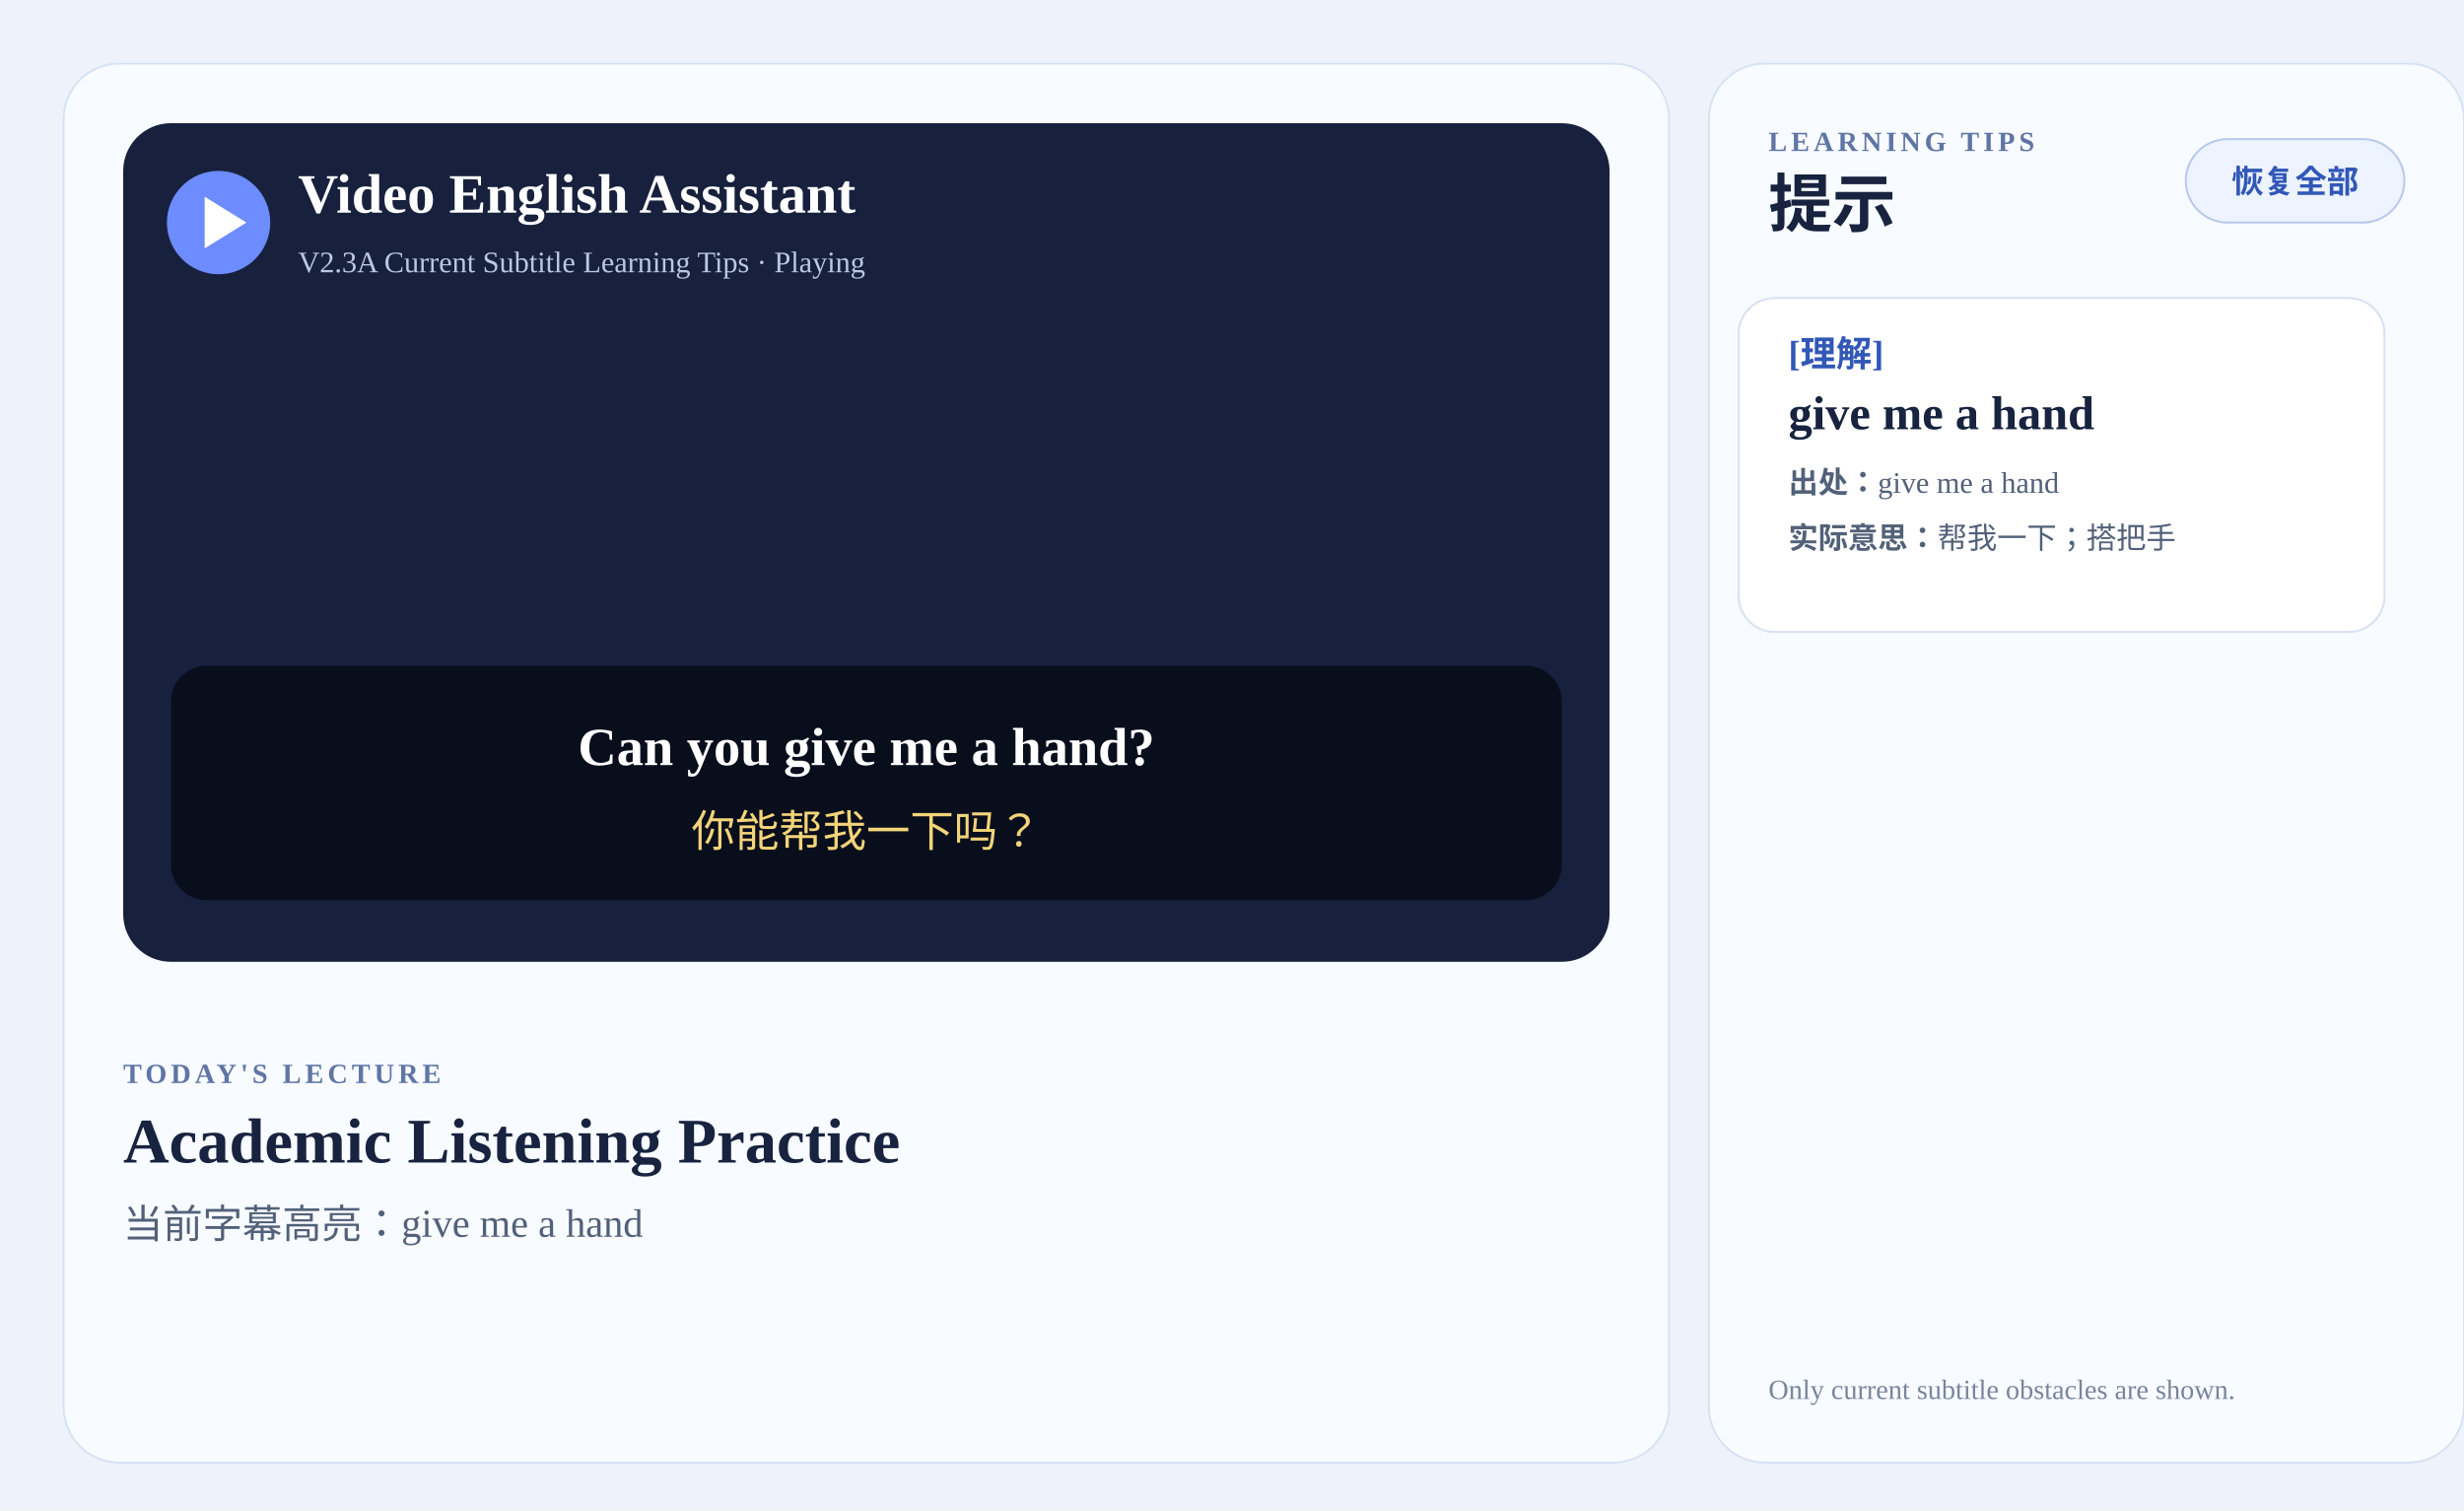
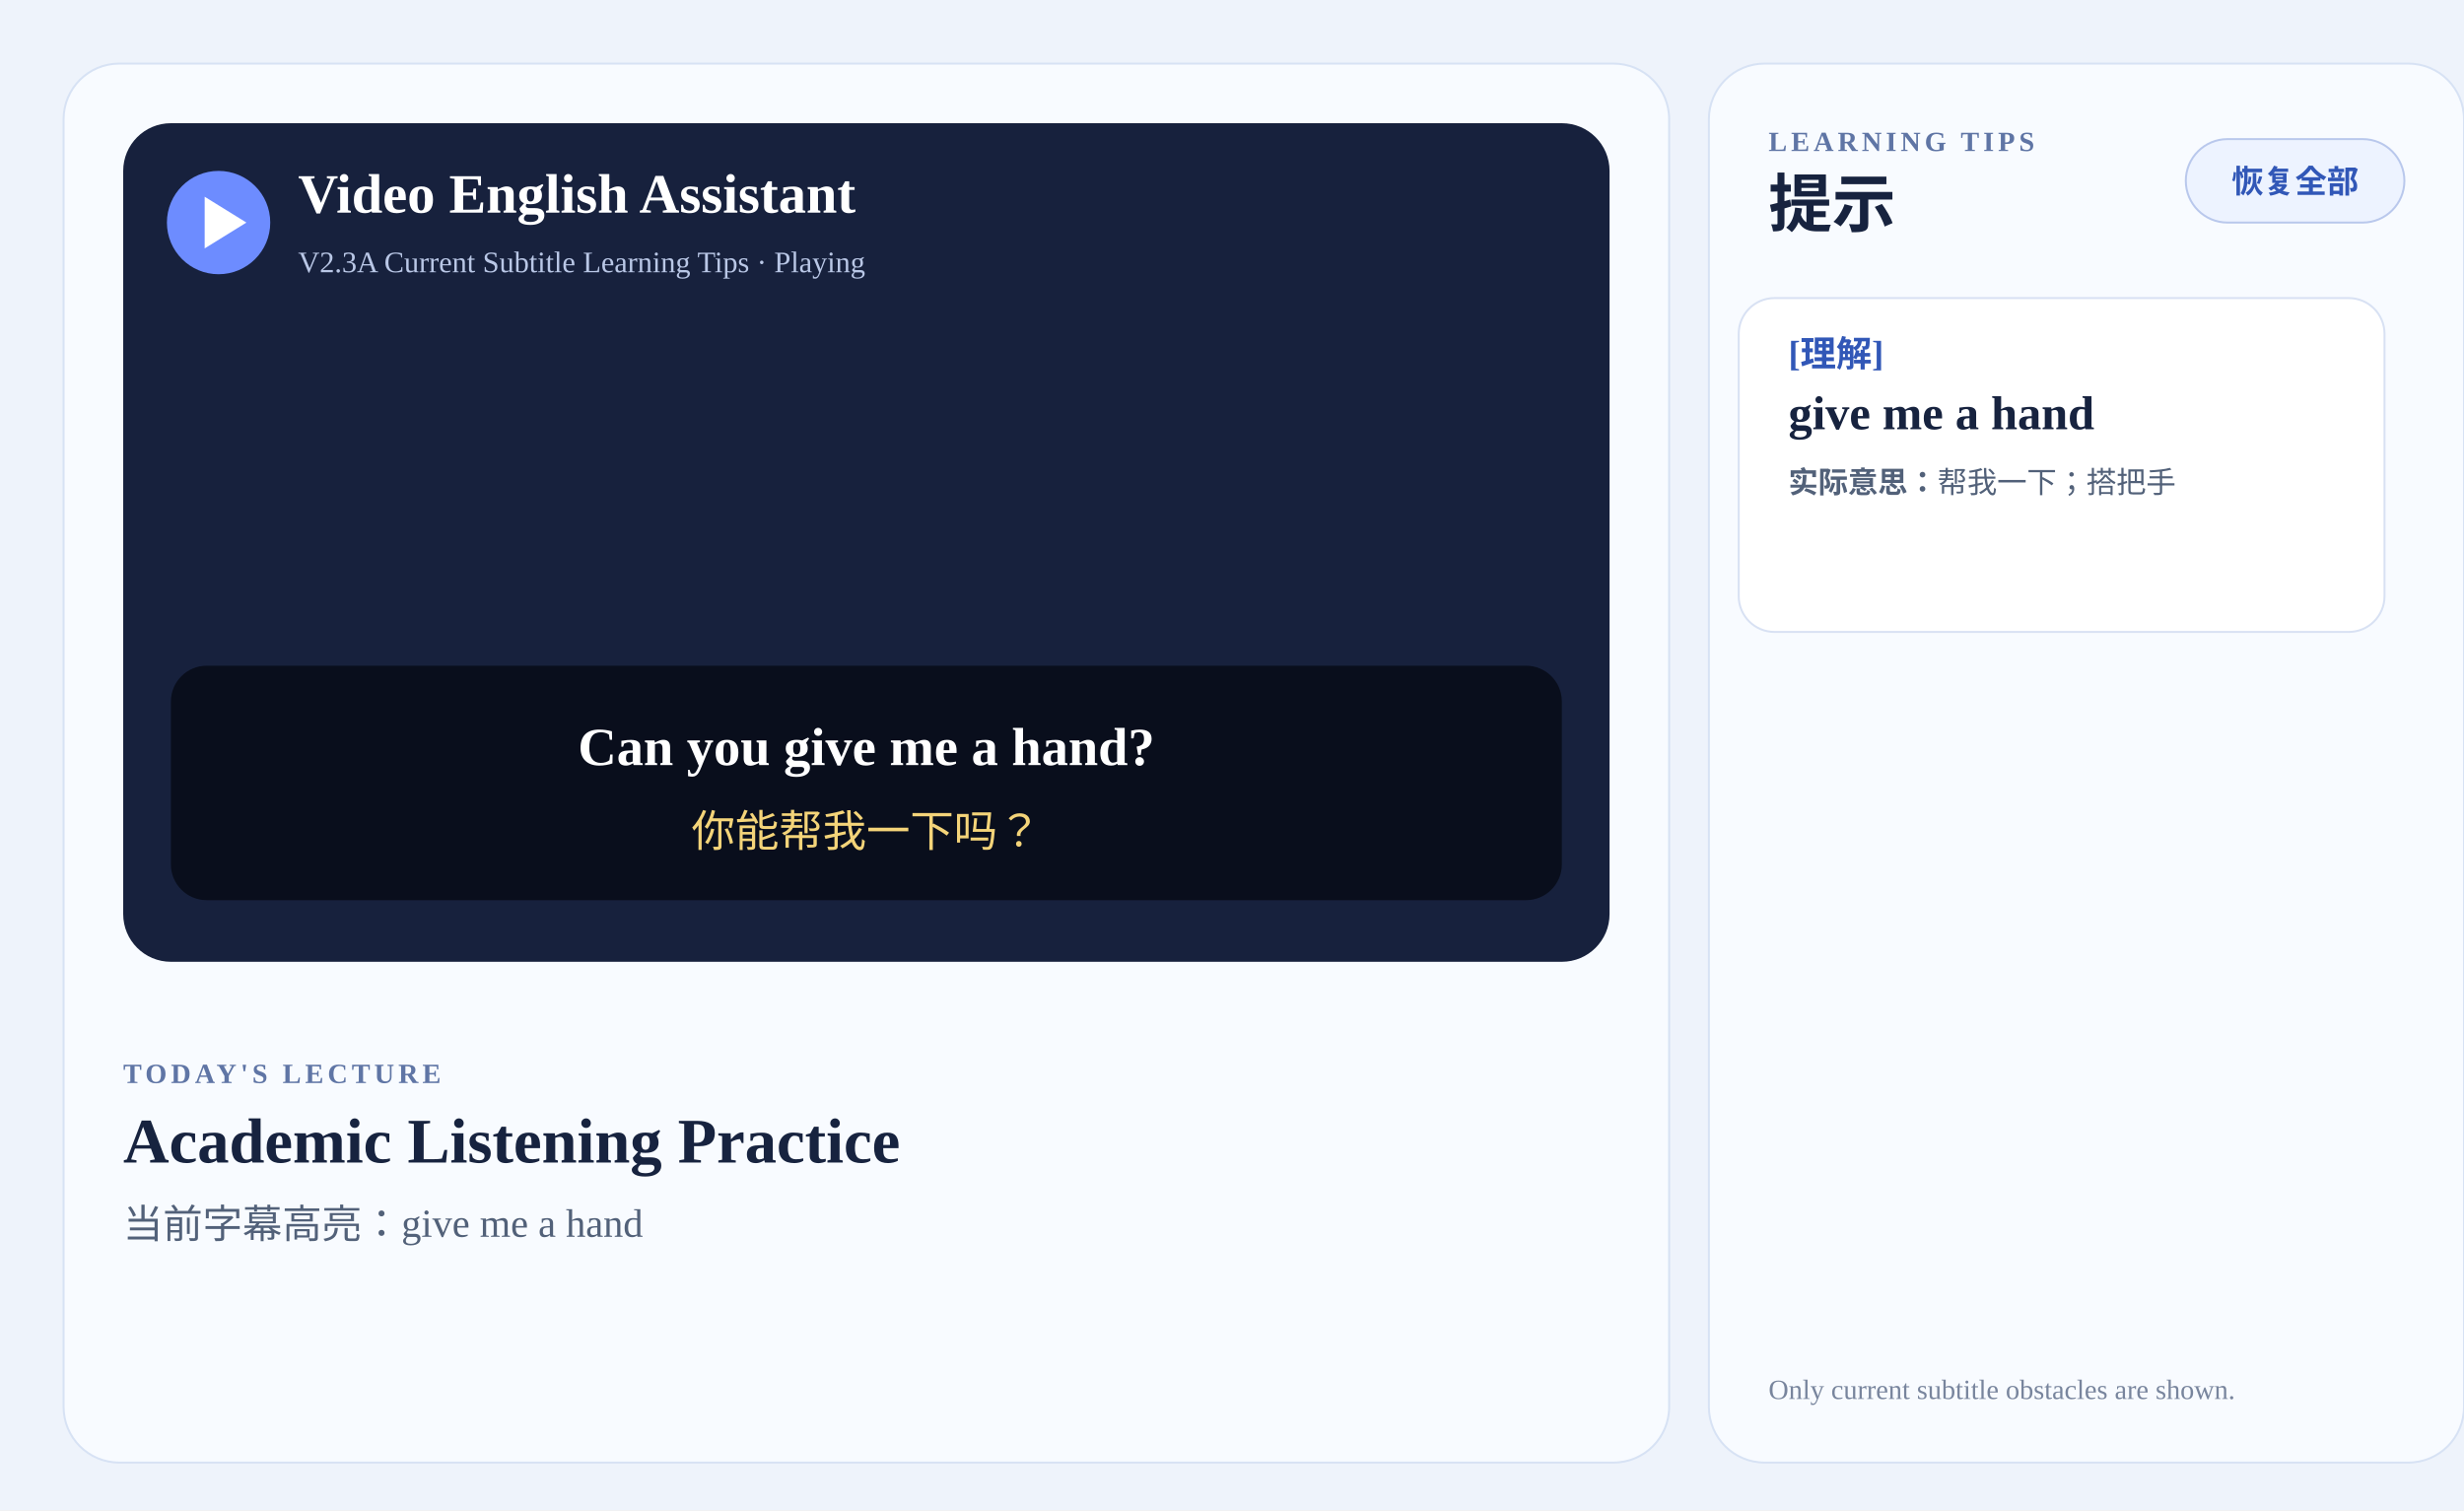
<svg xmlns="http://www.w3.org/2000/svg" width="1240" height="760" viewBox="0 0 1240 760">
  <rect width="1240" height="760" fill="#eef3fb" />
  <rect x="32" y="32" width="808" height="704" rx="28" fill="#f8fbff" stroke="#d7e2f4" />
  <rect x="62" y="62" width="748" height="422" rx="24" fill="#17213d" />
  <circle cx="110" cy="112" r="26" fill="#6d8cff" />
  <polygon points="103,99 103,125 124,112" fill="white" />
  <text x="150" y="107" font-size="28" font-weight="700" fill="#ffffff">Video English Assistant</text>
  <text x="150" y="137" font-size="15" fill="#b9c7e6">V2.3A Current Subtitle Learning Tips · Playing</text>
  <rect x="86" y="335" width="700" height="118" rx="18" fill="#050913" opacity="0.78" />
  <text x="436" y="385" text-anchor="middle" font-size="27" font-weight="700" fill="#ffffff">Can you give me a hand?</text>
  <text x="436" y="426" text-anchor="middle" font-size="22" fill="#f4d479">你能帮我一下吗？</text>
  <text x="62" y="545" font-size="14" font-weight="700" letter-spacing="2" fill="#5f75a5">TODAY'S LECTURE</text>
  <text x="62" y="585" font-size="32" font-weight="700" fill="#17233f">Academic Listening Practice</text>
  <text x="62" y="623" font-size="20" fill="#526179">当前字幕高亮：give me a hand</text>
  <rect x="860" y="32" width="380" height="704" rx="28" fill="#f8fbff" stroke="#d7e2f4" />
  <text x="890" y="76" font-size="14" font-weight="700" letter-spacing="2" fill="#5f75a5">LEARNING TIPS</text>
  <text x="890" y="114" font-size="32" font-weight="700" fill="#17233f">提示</text>
  <rect x="1100" y="70" width="110" height="42" rx="21" fill="#edf3ff" stroke="#b9c8ec" />
  <text x="1155" y="97" text-anchor="middle" font-size="16" font-weight="700" fill="#3157b7">恢复全部</text>
  <rect x="875" y="150" width="325" height="168" rx="18" fill="#ffffff" stroke="#d8e1f3" />
  <text x="900" y="184" font-size="18" font-weight="700" fill="#3157b7">[理解]</text>
  <text x="900" y="216" font-size="24" font-weight="700" fill="#17233f">give me a hand</text>
  <text x="900" y="248" font-size="15" fill="#526179">
-     <tspan font-weight="700">出处：</tspan>give me a hand</text>
-   <text x="900" y="276" font-size="15" fill="#526179">
    <tspan font-weight="700">实际意思：</tspan>帮我一下；搭把手</text>
  <text x="890" y="704" font-size="14" fill="#78859d">Only current subtitle obstacles are shown.</text>
</svg>
